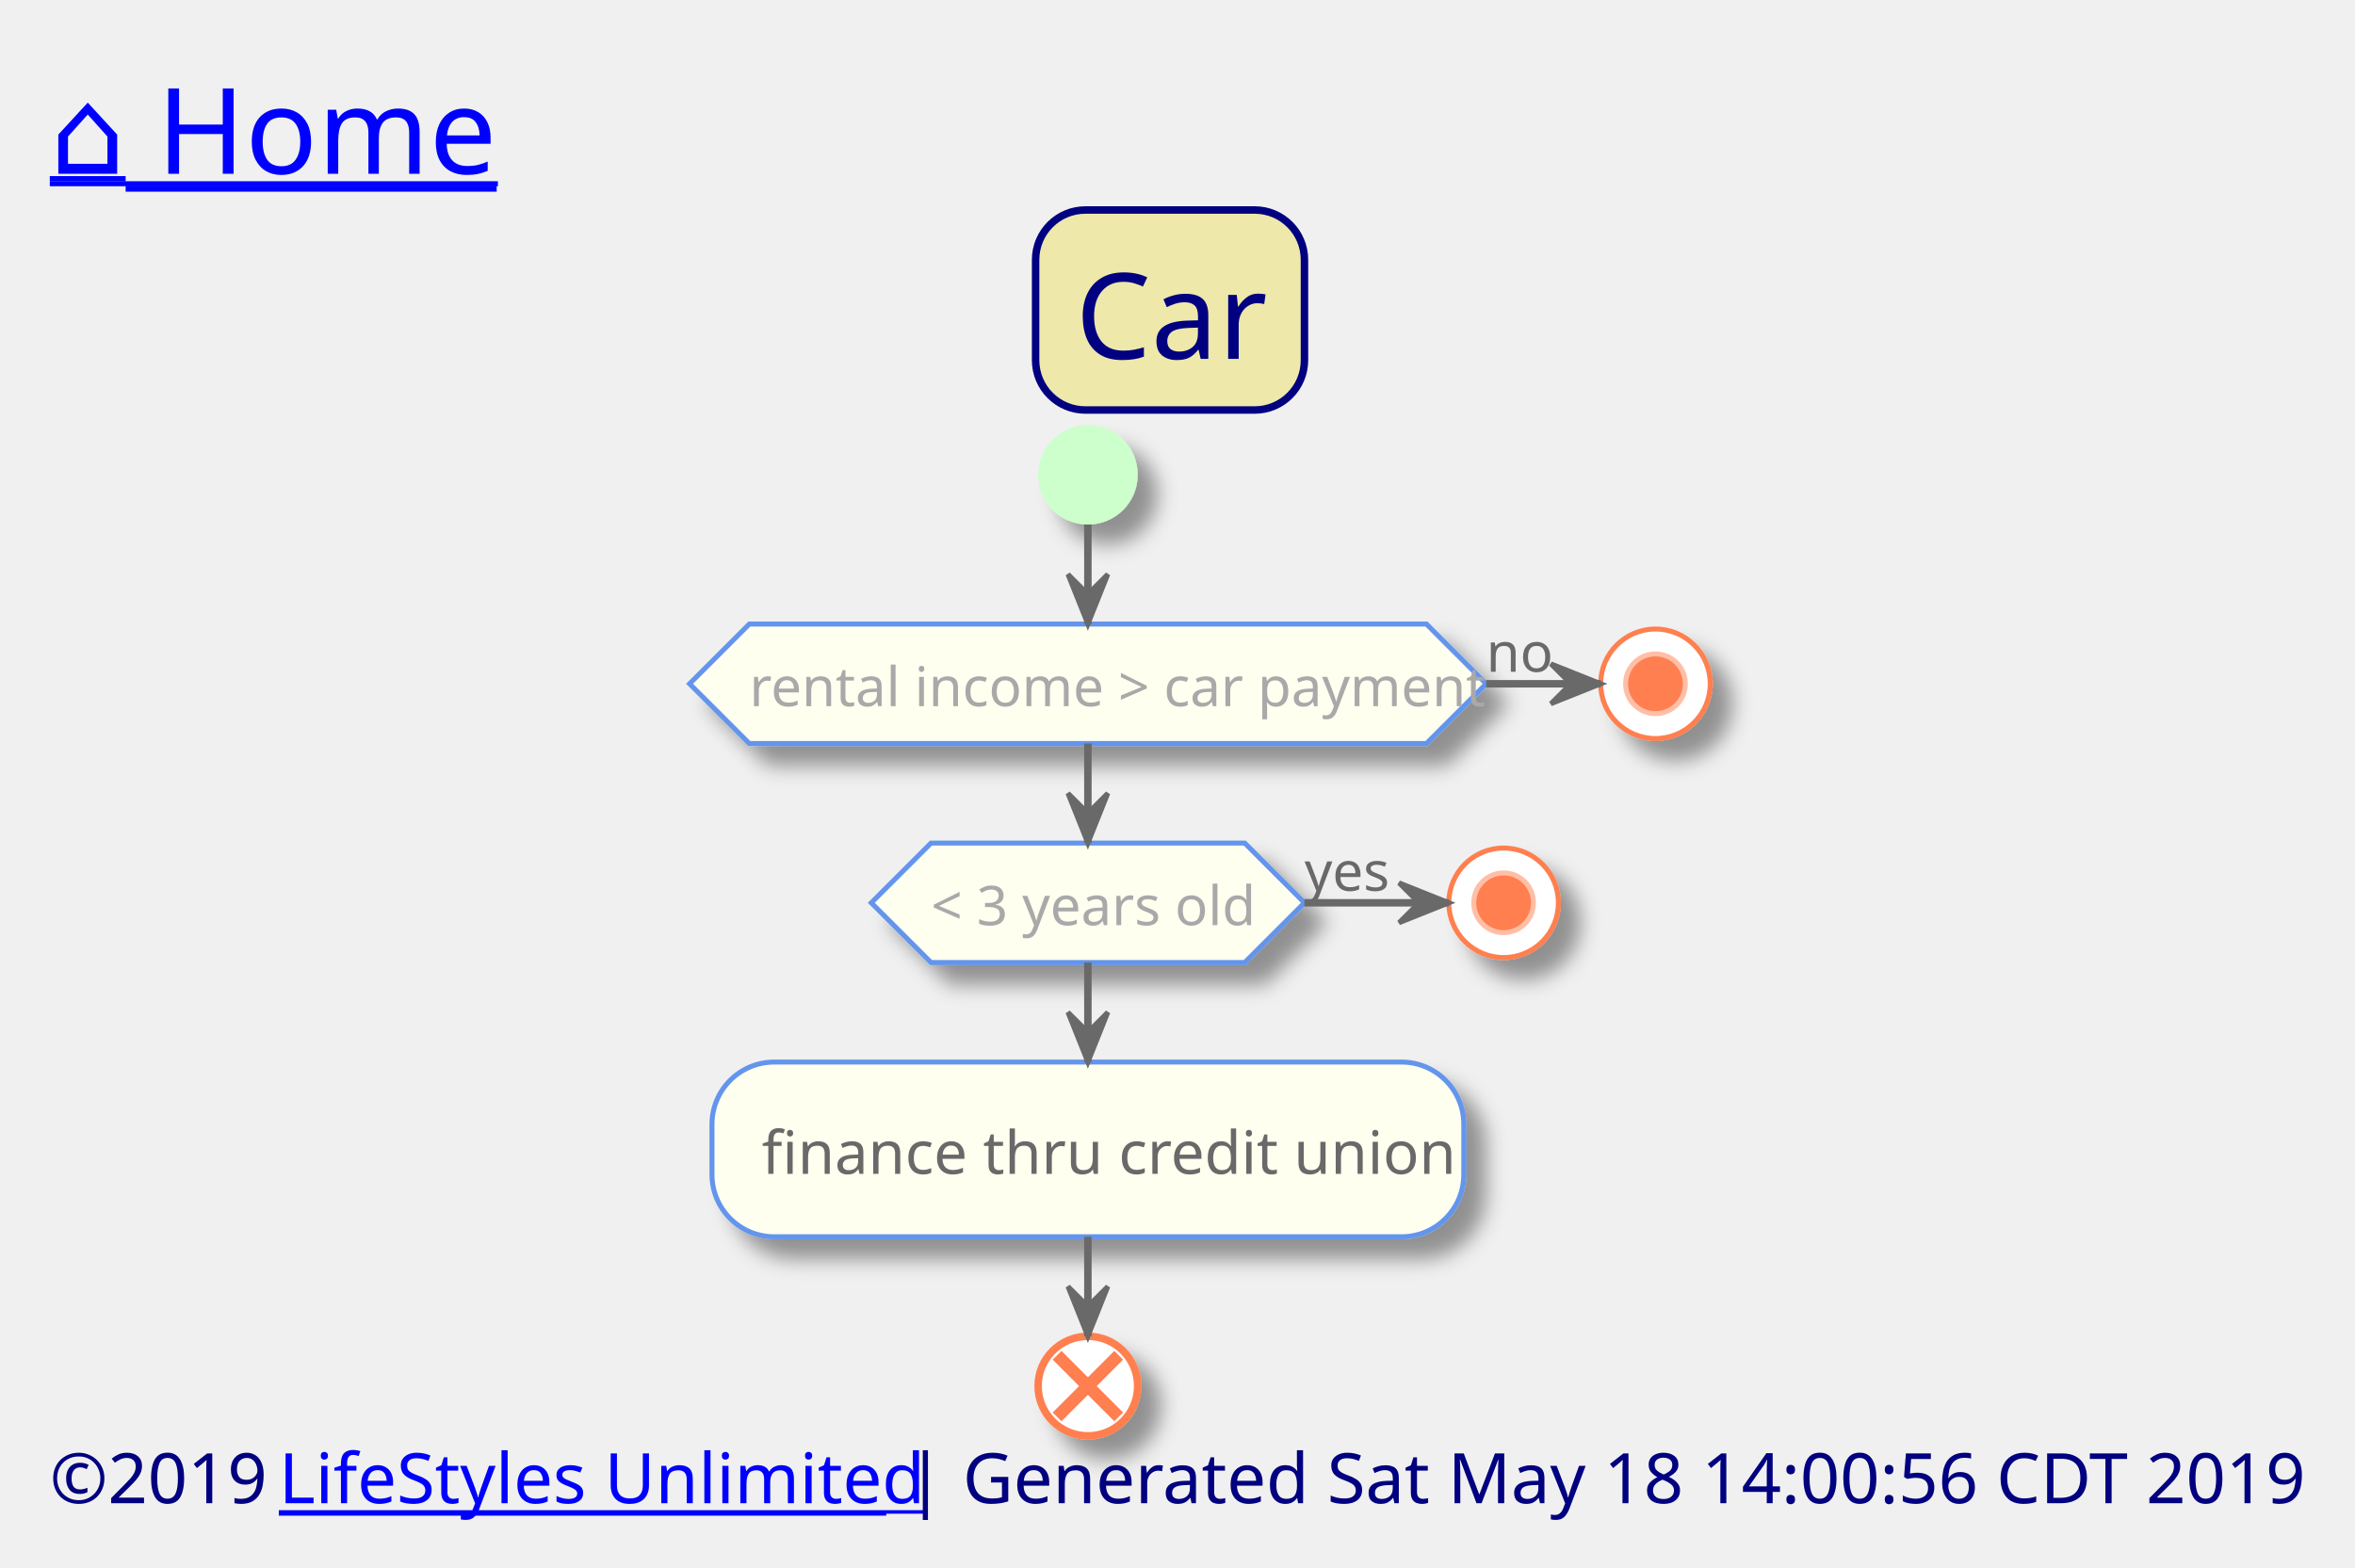
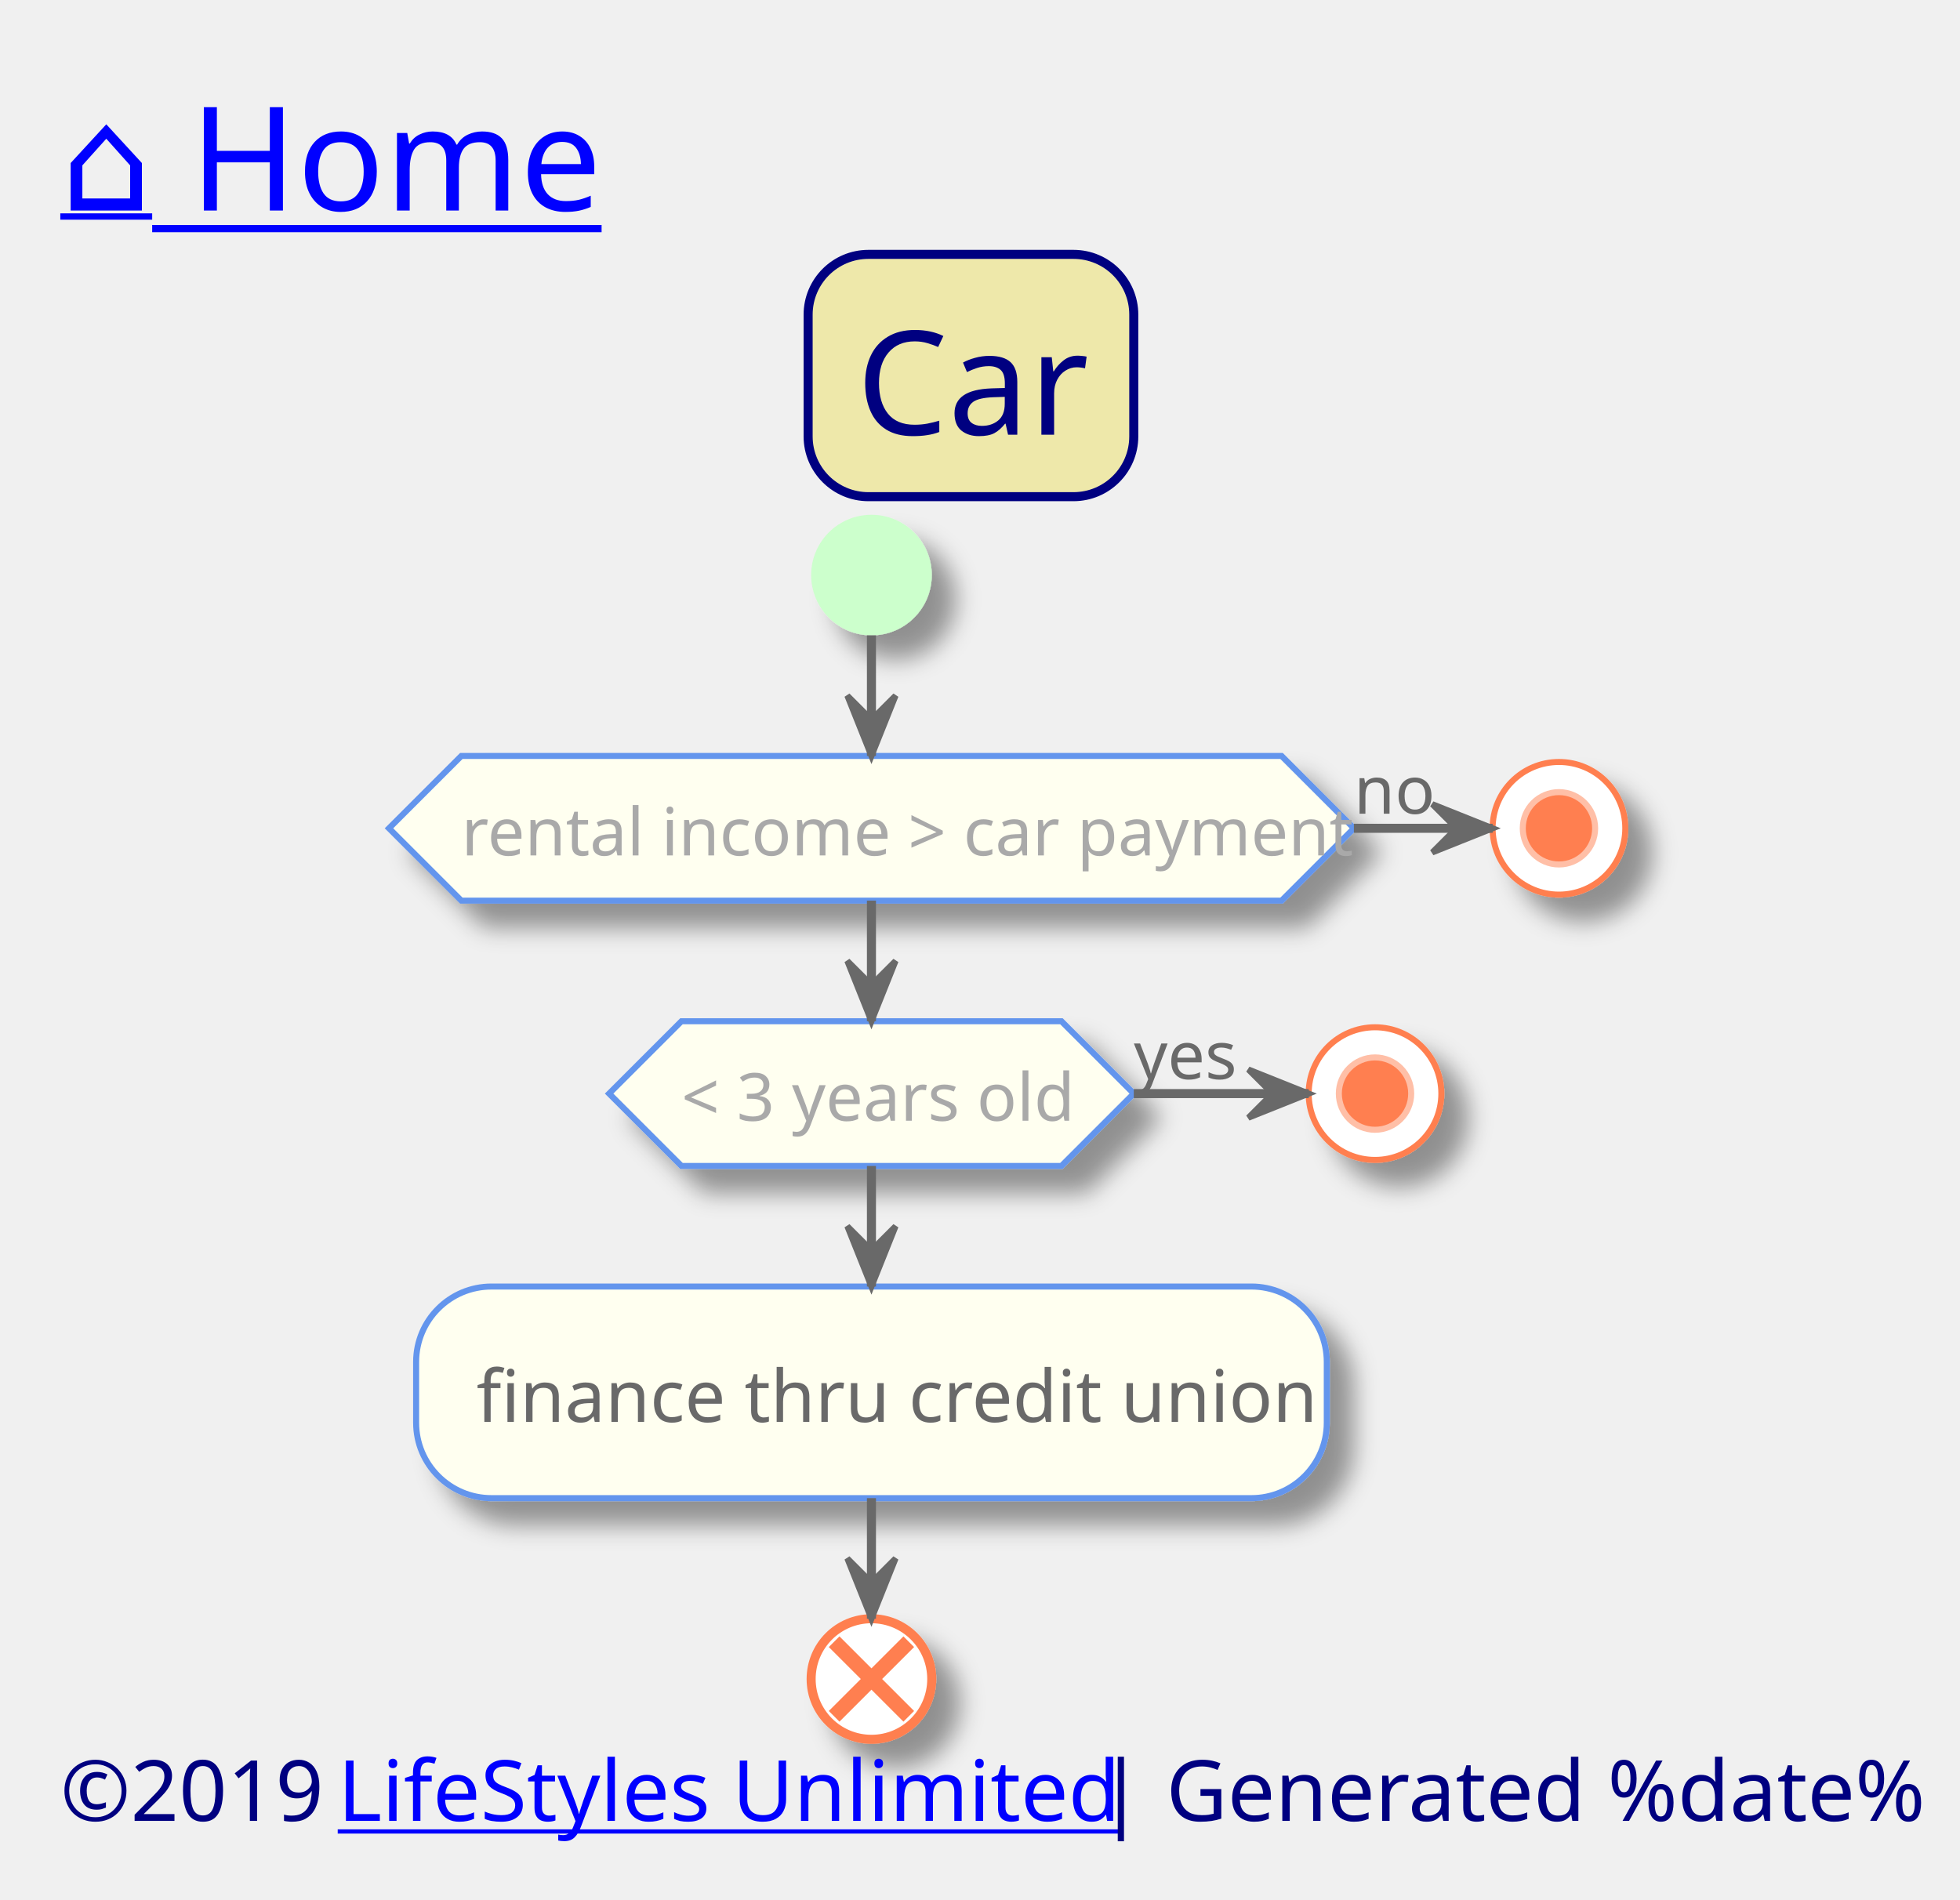
- <svg xmlns="http://www.w3.org/2000/svg" xmlns:xlink="http://www.w3.org/1999/xlink" contentScriptType="application/ecmascript" contentStyleType="text/css" height="315px" preserveAspectRatio="none" style="width:473px;height:315px;" version="1.1" viewBox="0 0 473 315" width="473px" zoomAndPan="magnify">
+ <svg xmlns="http://www.w3.org/2000/svg" xmlns:xlink="http://www.w3.org/1999/xlink" contentScriptType="application/ecmascript" contentStyleType="text/css" height="315px" preserveAspectRatio="none" style="width:325px;height:315px;" version="1.1" viewBox="0 0 325 315" width="325px" zoomAndPan="magnify">
  <defs>
    <style type="text/css">path:hover { stroke: #0000FF !important;}</style>
-     <filter height="300%" id="fp0ubntwoul55" width="300%" x="-1" y="-1">
+     <filter height="300%" id="f180nvro13x96m" width="300%" x="-1" y="-1">
      <feGaussianBlur result="blurOut" stdDeviation="2.0" />
      <feColorMatrix in="blurOut" result="blurOut2" type="matrix" values="0 0 0 0 0 0 0 0 0 0 0 0 0 0 0 0 0 0 .4 0" />
      <feOffset dx="4.0" dy="4.0" in="blurOut2" result="blurOut3" />
      <feBlend in="SourceGraphic" in2="blurOut3" mode="normal" />
    </filter>
  </defs>
  <g>
-     <a target="_top" xlink:actuate="onRequest" xlink:href="../index.svg?sanitize=true" xlink:show="new" xlink:title="../index.svg?sanitize=true" xlink:type="simple">
+     <a href="../index.svg?sanitize=true" target="_top" xlink:actuate="onRequest" xlink:show="new" xlink:title="../index.svg?sanitize=true" xlink:type="simple">
      <text fill="#0000FF" font-family="sans-serif" font-size="24" lengthAdjust="spacingAndGlyphs" text-decoration="underline" textLength="90" x="10" y="34.914">⌂ Home</text>
-       <line style="stroke: #0000FF; stroke-width: 1.0;" x1="10" x2="100" y1="36.914" y2="36.914" />
    </a>
-     <rect fill="#EEE8AA" height="40.188" rx="10" ry="10" style="stroke: #000080; stroke-width: 1.5;" width="54" x="208" y="42.188" />
-     <text fill="#000080" font-family="sans-serif" font-size="24" lengthAdjust="spacingAndGlyphs" textLength="38" x="216" y="72.102">Car</text>
-     <ellipse cx="218.5" cy="95.375" fill="#CCFFCC" filter="url(#fp0ubntwoul55)" rx="10" ry="10" style="stroke: none; stroke-width: 1.0;" />
-     <polygon fill="#FFFFF0" filter="url(#fp0ubntwoul55)" points="150.5,125.375,286.5,125.375,298.5,137.375,286.5,149.375,150.5,149.375,138.5,137.375,150.5,125.375" style="stroke: #6495ED; stroke-width: 1.0;" />
-     <text fill="#A9A9A9" font-family="sans-serif" font-size="11" lengthAdjust="spacingAndGlyphs" textLength="136" x="150.5" y="141.876">rental income &gt; car payment</text>
-     <text fill="#696969" font-family="sans-serif" font-size="11" lengthAdjust="spacingAndGlyphs" textLength="12" x="298.5" y="134.958">no</text>
-     <ellipse cx="332.5" cy="137.375" fill="#FFFFFF" filter="url(#fp0ubntwoul55)" rx="11" ry="11" style="stroke: #FF7F50; stroke-width: 1.0;" />
-     <ellipse cx="332.5" cy="137.375" fill="#FF7F50" rx="6" ry="6" style="stroke: #FFBFA7; stroke-width: 1.0;" />
-     <polygon fill="#FFFFF0" filter="url(#fp0ubntwoul55)" points="187,169.375,250,169.375,262,181.375,250,193.375,187,193.375,175,181.375,187,169.375" style="stroke: #6495ED; stroke-width: 1.0;" />
-     <text fill="#A9A9A9" font-family="sans-serif" font-size="11" lengthAdjust="spacingAndGlyphs" textLength="63" x="187" y="185.876">&lt; 3 years old</text>
-     <text fill="#696969" font-family="sans-serif" font-size="11" lengthAdjust="spacingAndGlyphs" textLength="18" x="262" y="178.958">yes</text>
-     <ellipse cx="302" cy="181.375" fill="#FFFFFF" filter="url(#fp0ubntwoul55)" rx="11" ry="11" style="stroke: #FF7F50; stroke-width: 1.0;" />
-     <ellipse cx="302" cy="181.375" fill="#FF7F50" rx="6" ry="6" style="stroke: #FFBFA7; stroke-width: 1.0;" />
-     <rect fill="#FFFFF0" filter="url(#fp0ubntwoul55)" height="35.094" rx="12.5" ry="12.5" style="stroke: #6495ED; stroke-width: 1.0;" width="151" x="143" y="213.375" />
-     <text fill="#696969" font-family="sans-serif" font-size="12" lengthAdjust="spacingAndGlyphs" textLength="131" x="153" y="235.832">finance thru credit union</text>
-     <ellipse cx="218.5" cy="278.469" fill="#FFFFFF" filter="url(#fp0ubntwoul55)" rx="10" ry="10" style="stroke: #FF7F50; stroke-width: 1.5;" />
-     <line style="stroke: #FF7F50; stroke-width: 2.5;" x1="212.313" x2="224.687" y1="272.282" y2="284.656" />
-     <line style="stroke: #FF7F50; stroke-width: 2.5;" x1="224.687" x2="212.313" y1="272.282" y2="284.656" />
-     <line style="stroke: #696969; stroke-width: 1.5;" x1="218.5" x2="218.5" y1="149.375" y2="169.375" />
-     <polygon fill="#696969" points="214.5,159.375,218.5,169.375,222.5,159.375,218.5,163.375" style="stroke: #696969; stroke-width: 1.0;" />
-     <line style="stroke: #696969; stroke-width: 1.5;" x1="298.5" x2="321.5" y1="137.375" y2="137.375" />
-     <polygon fill="#696969" points="311.5,133.375,321.5,137.375,311.5,141.375,315.5,137.375" style="stroke: #696969; stroke-width: 1.0;" />
-     <line style="stroke: #696969; stroke-width: 1.5;" x1="218.5" x2="218.5" y1="105.375" y2="125.375" />
-     <polygon fill="#696969" points="214.5,115.375,218.5,125.375,222.5,115.375,218.5,119.375" style="stroke: #696969; stroke-width: 1.0;" />
-     <line style="stroke: #696969; stroke-width: 1.5;" x1="218.5" x2="218.5" y1="193.375" y2="213.375" />
-     <polygon fill="#696969" points="214.5,203.375,218.5,213.375,222.5,203.375,218.5,207.375" style="stroke: #696969; stroke-width: 1.0;" />
-     <line style="stroke: #696969; stroke-width: 1.5;" x1="262" x2="291" y1="181.375" y2="181.375" />
-     <polygon fill="#696969" points="281,177.375,291,181.375,281,185.375,285,181.375" style="stroke: #696969; stroke-width: 1.0;" />
-     <line style="stroke: #696969; stroke-width: 1.5;" x1="218.5" x2="218.5" y1="248.469" y2="268.469" />
-     <polygon fill="#696969" points="214.5,258.469,218.5,268.469,222.5,258.469,218.5,262.469" style="stroke: #696969; stroke-width: 1.0;" />
+     <rect fill="#EEE8AA" height="40.188" rx="10" ry="10" style="stroke: #000080; stroke-width: 1.5;" width="54" x="134" y="42.188" />
+     <text fill="#000080" font-family="sans-serif" font-size="24" lengthAdjust="spacingAndGlyphs" textLength="38" x="142" y="72.102">Car</text>
+     <ellipse cx="144.5" cy="95.375" fill="#CCFFCC" filter="url(#f180nvro13x96m)" rx="10" ry="10" style="stroke: none; stroke-width: 1.0;" />
+     <polygon fill="#FFFFF0" filter="url(#f180nvro13x96m)" points="76.5,125.375,212.5,125.375,224.5,137.375,212.5,149.375,76.5,149.375,64.5,137.375,76.5,125.375" style="stroke: #6495ED; stroke-width: 1.0;" />
+     <text fill="#A9A9A9" font-family="sans-serif" font-size="11" lengthAdjust="spacingAndGlyphs" textLength="136" x="76.5" y="141.876">rental income &gt; car payment</text>
+     <text fill="#696969" font-family="sans-serif" font-size="11" lengthAdjust="spacingAndGlyphs" textLength="12" x="224.5" y="134.958">no</text>
+     <ellipse cx="258.5" cy="137.375" fill="#FFFFFF" filter="url(#f180nvro13x96m)" rx="11" ry="11" style="stroke: #FF7F50; stroke-width: 1.0;" />
+     <ellipse cx="258.5" cy="137.375" fill="#FF7F50" rx="6" ry="6" style="stroke: #FFBFA7; stroke-width: 1.0;" />
+     <polygon fill="#FFFFF0" filter="url(#f180nvro13x96m)" points="113,169.375,176,169.375,188,181.375,176,193.375,113,193.375,101,181.375,113,169.375" style="stroke: #6495ED; stroke-width: 1.0;" />
+     <text fill="#A9A9A9" font-family="sans-serif" font-size="11" lengthAdjust="spacingAndGlyphs" textLength="63" x="113" y="185.876">&lt; 3 years old</text>
+     <text fill="#696969" font-family="sans-serif" font-size="11" lengthAdjust="spacingAndGlyphs" textLength="18" x="188" y="178.958">yes</text>
+     <ellipse cx="228" cy="181.375" fill="#FFFFFF" filter="url(#f180nvro13x96m)" rx="11" ry="11" style="stroke: #FF7F50; stroke-width: 1.0;" />
+     <ellipse cx="228" cy="181.375" fill="#FF7F50" rx="6" ry="6" style="stroke: #FFBFA7; stroke-width: 1.0;" />
+     <rect fill="#FFFFF0" filter="url(#f180nvro13x96m)" height="35.094" rx="12.5" ry="12.5" style="stroke: #6495ED; stroke-width: 1.0;" width="151" x="69" y="213.375" />
+     <text fill="#696969" font-family="sans-serif" font-size="12" lengthAdjust="spacingAndGlyphs" textLength="131" x="79" y="235.832">finance thru credit union</text>
+     <ellipse cx="144.5" cy="278.469" fill="#FFFFFF" filter="url(#f180nvro13x96m)" rx="10" ry="10" style="stroke: #FF7F50; stroke-width: 1.5;" />
+     <line style="stroke: #FF7F50; stroke-width: 2.5;" x1="138.313" x2="150.687" y1="272.282" y2="284.656" />
+     <line style="stroke: #FF7F50; stroke-width: 2.5;" x1="150.687" x2="138.313" y1="272.282" y2="284.656" />
+     <line style="stroke: #696969; stroke-width: 1.5;" x1="144.5" x2="144.5" y1="149.375" y2="169.375" />
+     <polygon fill="#696969" points="140.5,159.375,144.5,169.375,148.5,159.375,144.5,163.375" style="stroke: #696969; stroke-width: 1.0;" />
+     <line style="stroke: #696969; stroke-width: 1.5;" x1="224.5" x2="247.5" y1="137.375" y2="137.375" />
+     <polygon fill="#696969" points="237.5,133.375,247.5,137.375,237.5,141.375,241.5,137.375" style="stroke: #696969; stroke-width: 1.0;" />
+     <line style="stroke: #696969; stroke-width: 1.5;" x1="144.5" x2="144.5" y1="105.375" y2="125.375" />
+     <polygon fill="#696969" points="140.5,115.375,144.5,125.375,148.5,115.375,144.5,119.375" style="stroke: #696969; stroke-width: 1.0;" />
+     <line style="stroke: #696969; stroke-width: 1.5;" x1="144.5" x2="144.5" y1="193.375" y2="213.375" />
+     <polygon fill="#696969" points="140.5,203.375,144.5,213.375,148.5,203.375,144.5,207.375" style="stroke: #696969; stroke-width: 1.0;" />
+     <line style="stroke: #696969; stroke-width: 1.5;" x1="188" x2="217" y1="181.375" y2="181.375" />
+     <polygon fill="#696969" points="207,177.375,217,181.375,207,185.375,211,181.375" style="stroke: #696969; stroke-width: 1.0;" />
+     <line style="stroke: #696969; stroke-width: 1.5;" x1="144.5" x2="144.5" y1="248.469" y2="268.469" />
+     <polygon fill="#696969" points="140.5,258.469,144.5,268.469,148.5,258.469,144.5,262.469" style="stroke: #696969; stroke-width: 1.0;" />
    <text fill="#000080" font-family="sans-serif" font-size="14" lengthAdjust="spacingAndGlyphs" textLength="42" x="10" y="302.002">©2019</text>
-     <a target="_top" xlink:actuate="onRequest" xlink:href="http://www.lifestylesunlimited.com" xlink:show="new" xlink:title="http://www.lifestylesunlimited.com" xlink:type="simple">
+     <a href="http://www.lifestylesunlimited.com" target="_top" xlink:actuate="onRequest" xlink:show="new" xlink:title="http://www.lifestylesunlimited.com" xlink:type="simple">
      <text fill="#0000FF" font-family="sans-serif" font-size="14" lengthAdjust="spacingAndGlyphs" text-decoration="underline" textLength="122" x="56" y="302.002">LifeStyles Unlimited</text>
-       <line style="stroke: #0000FF; stroke-width: 1.0;" x1="56" x2="178" y1="304.002" y2="304.002" />
    </a>
-     <text fill="#000080" font-family="sans-serif" font-size="14" lengthAdjust="spacingAndGlyphs" textLength="279" x="182" y="302.002">| Generated Sat May 18 14:00:56 CDT 2019</text>
+     <text fill="#000080" font-family="sans-serif" font-size="14" lengthAdjust="spacingAndGlyphs" textLength="131" x="182" y="302.002">| Generated %date%</text>
  </g>
</svg>
